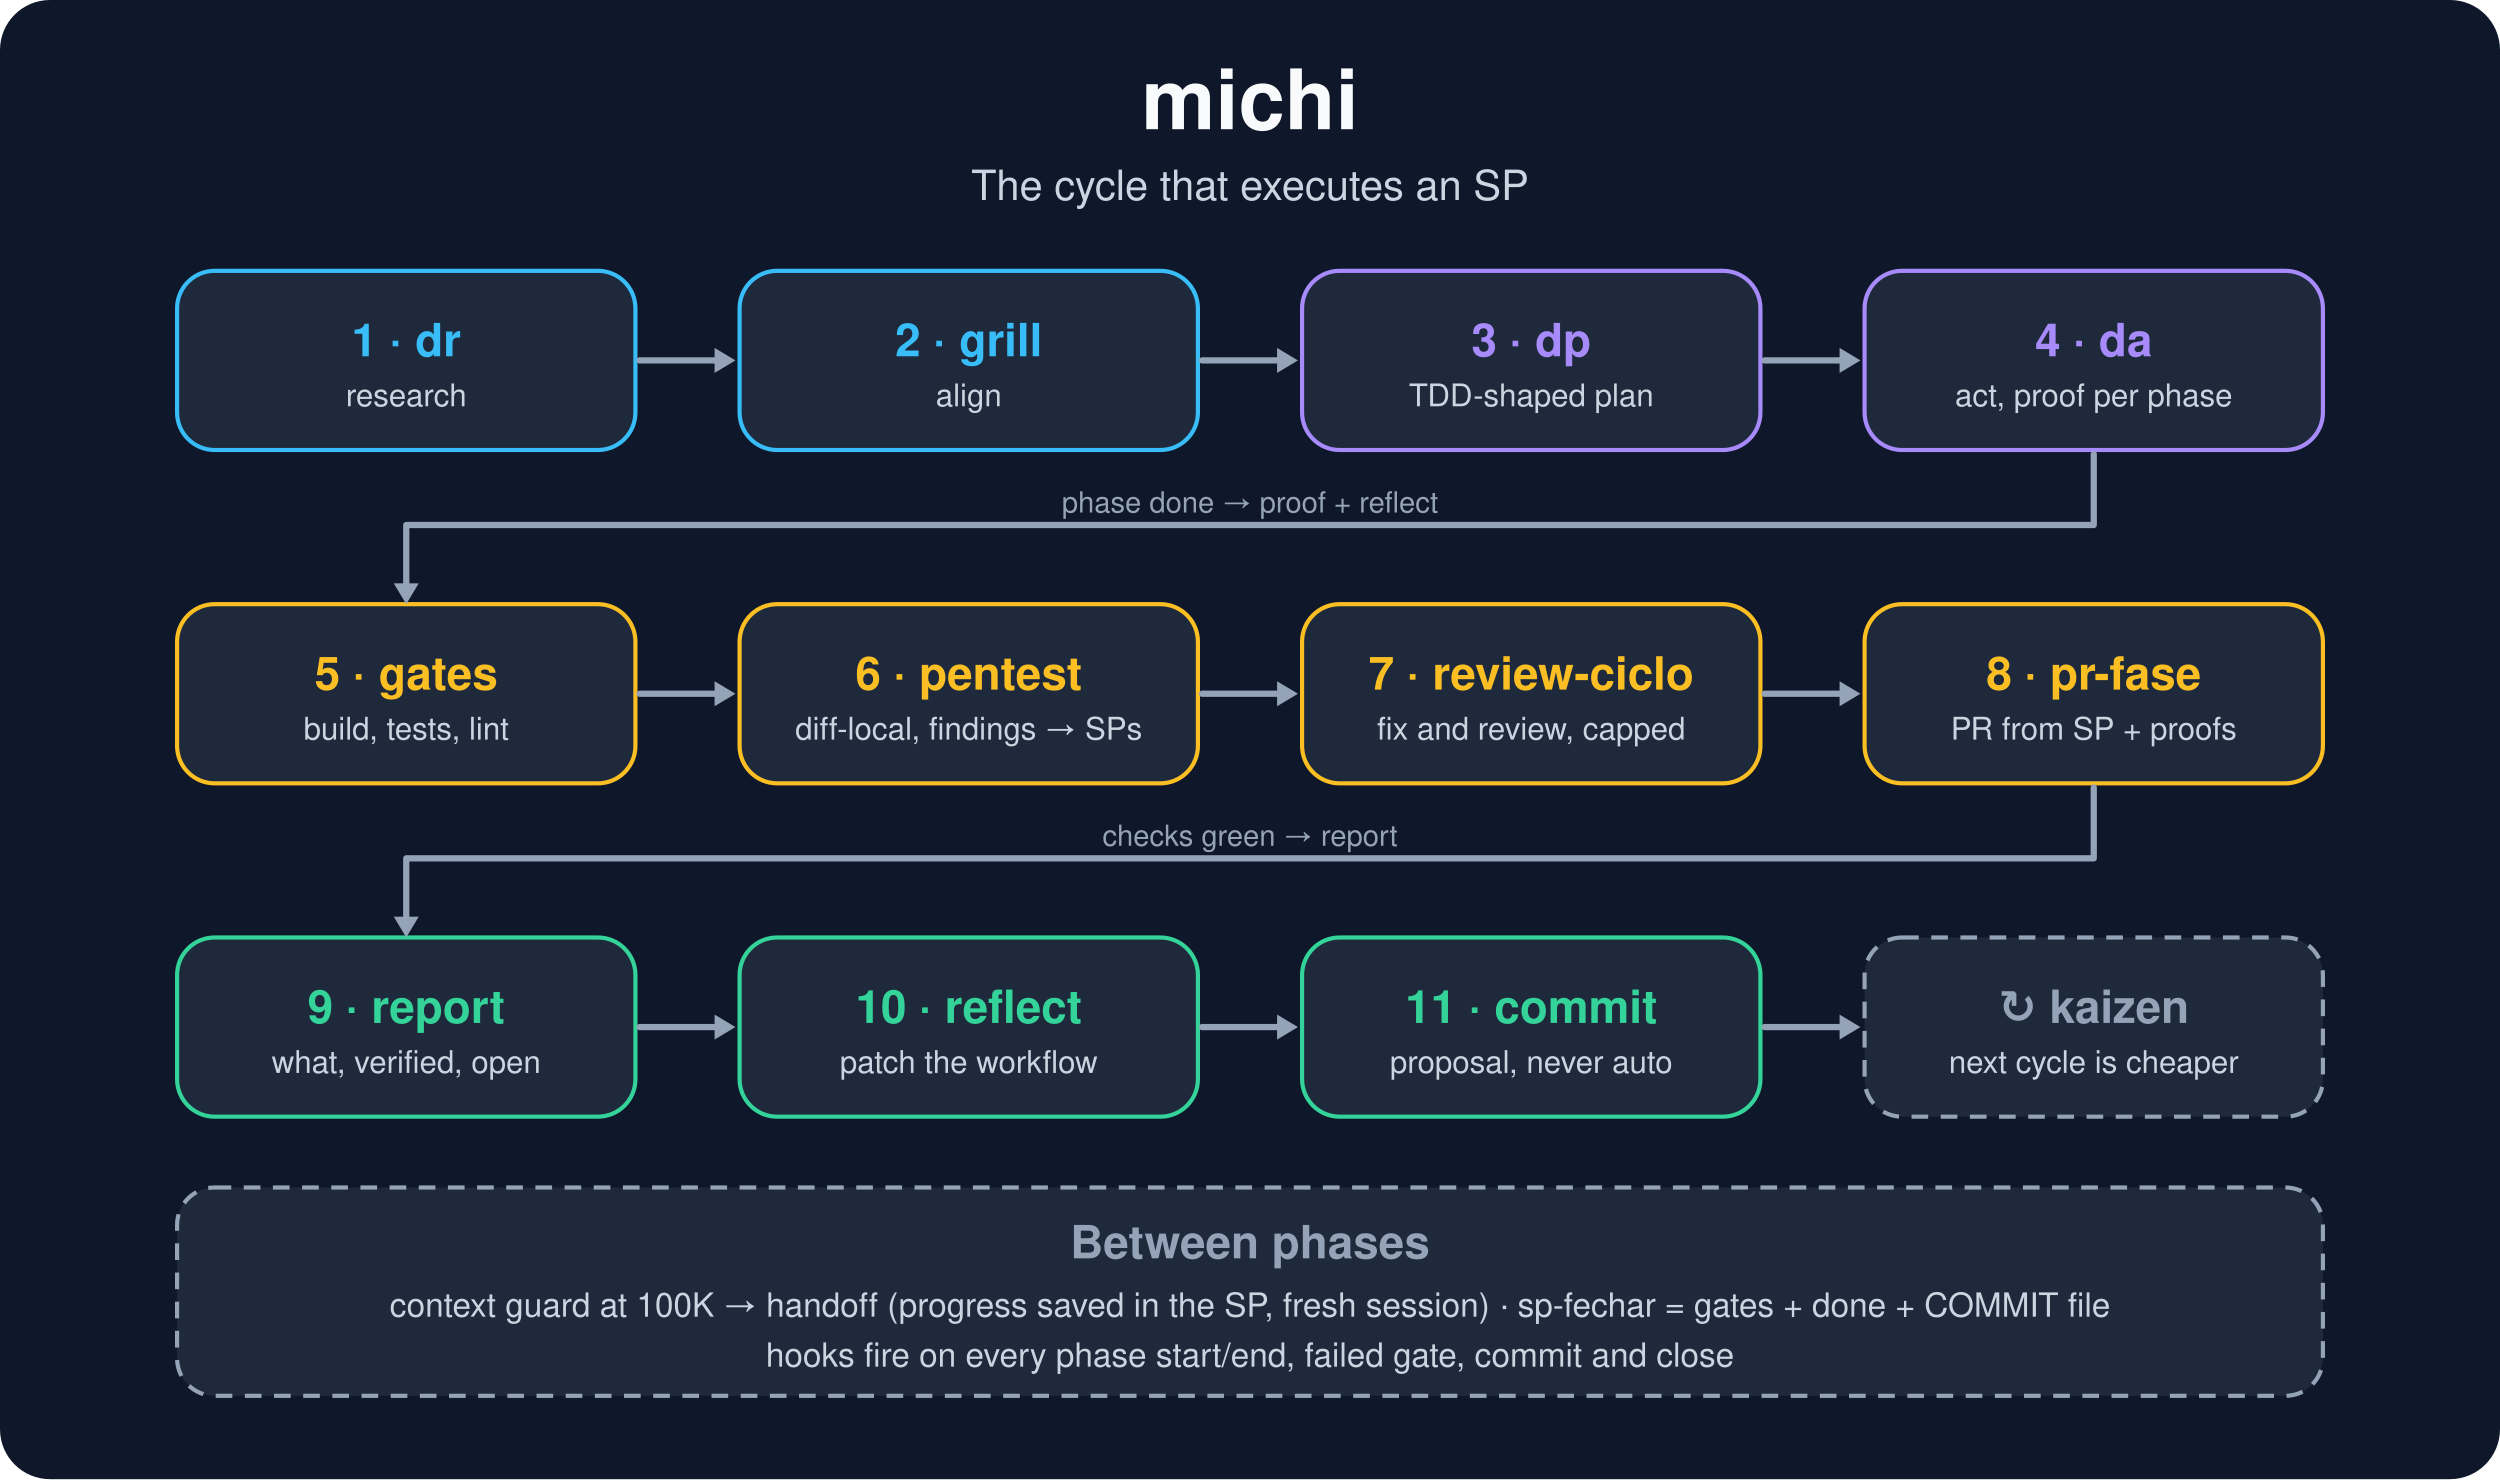
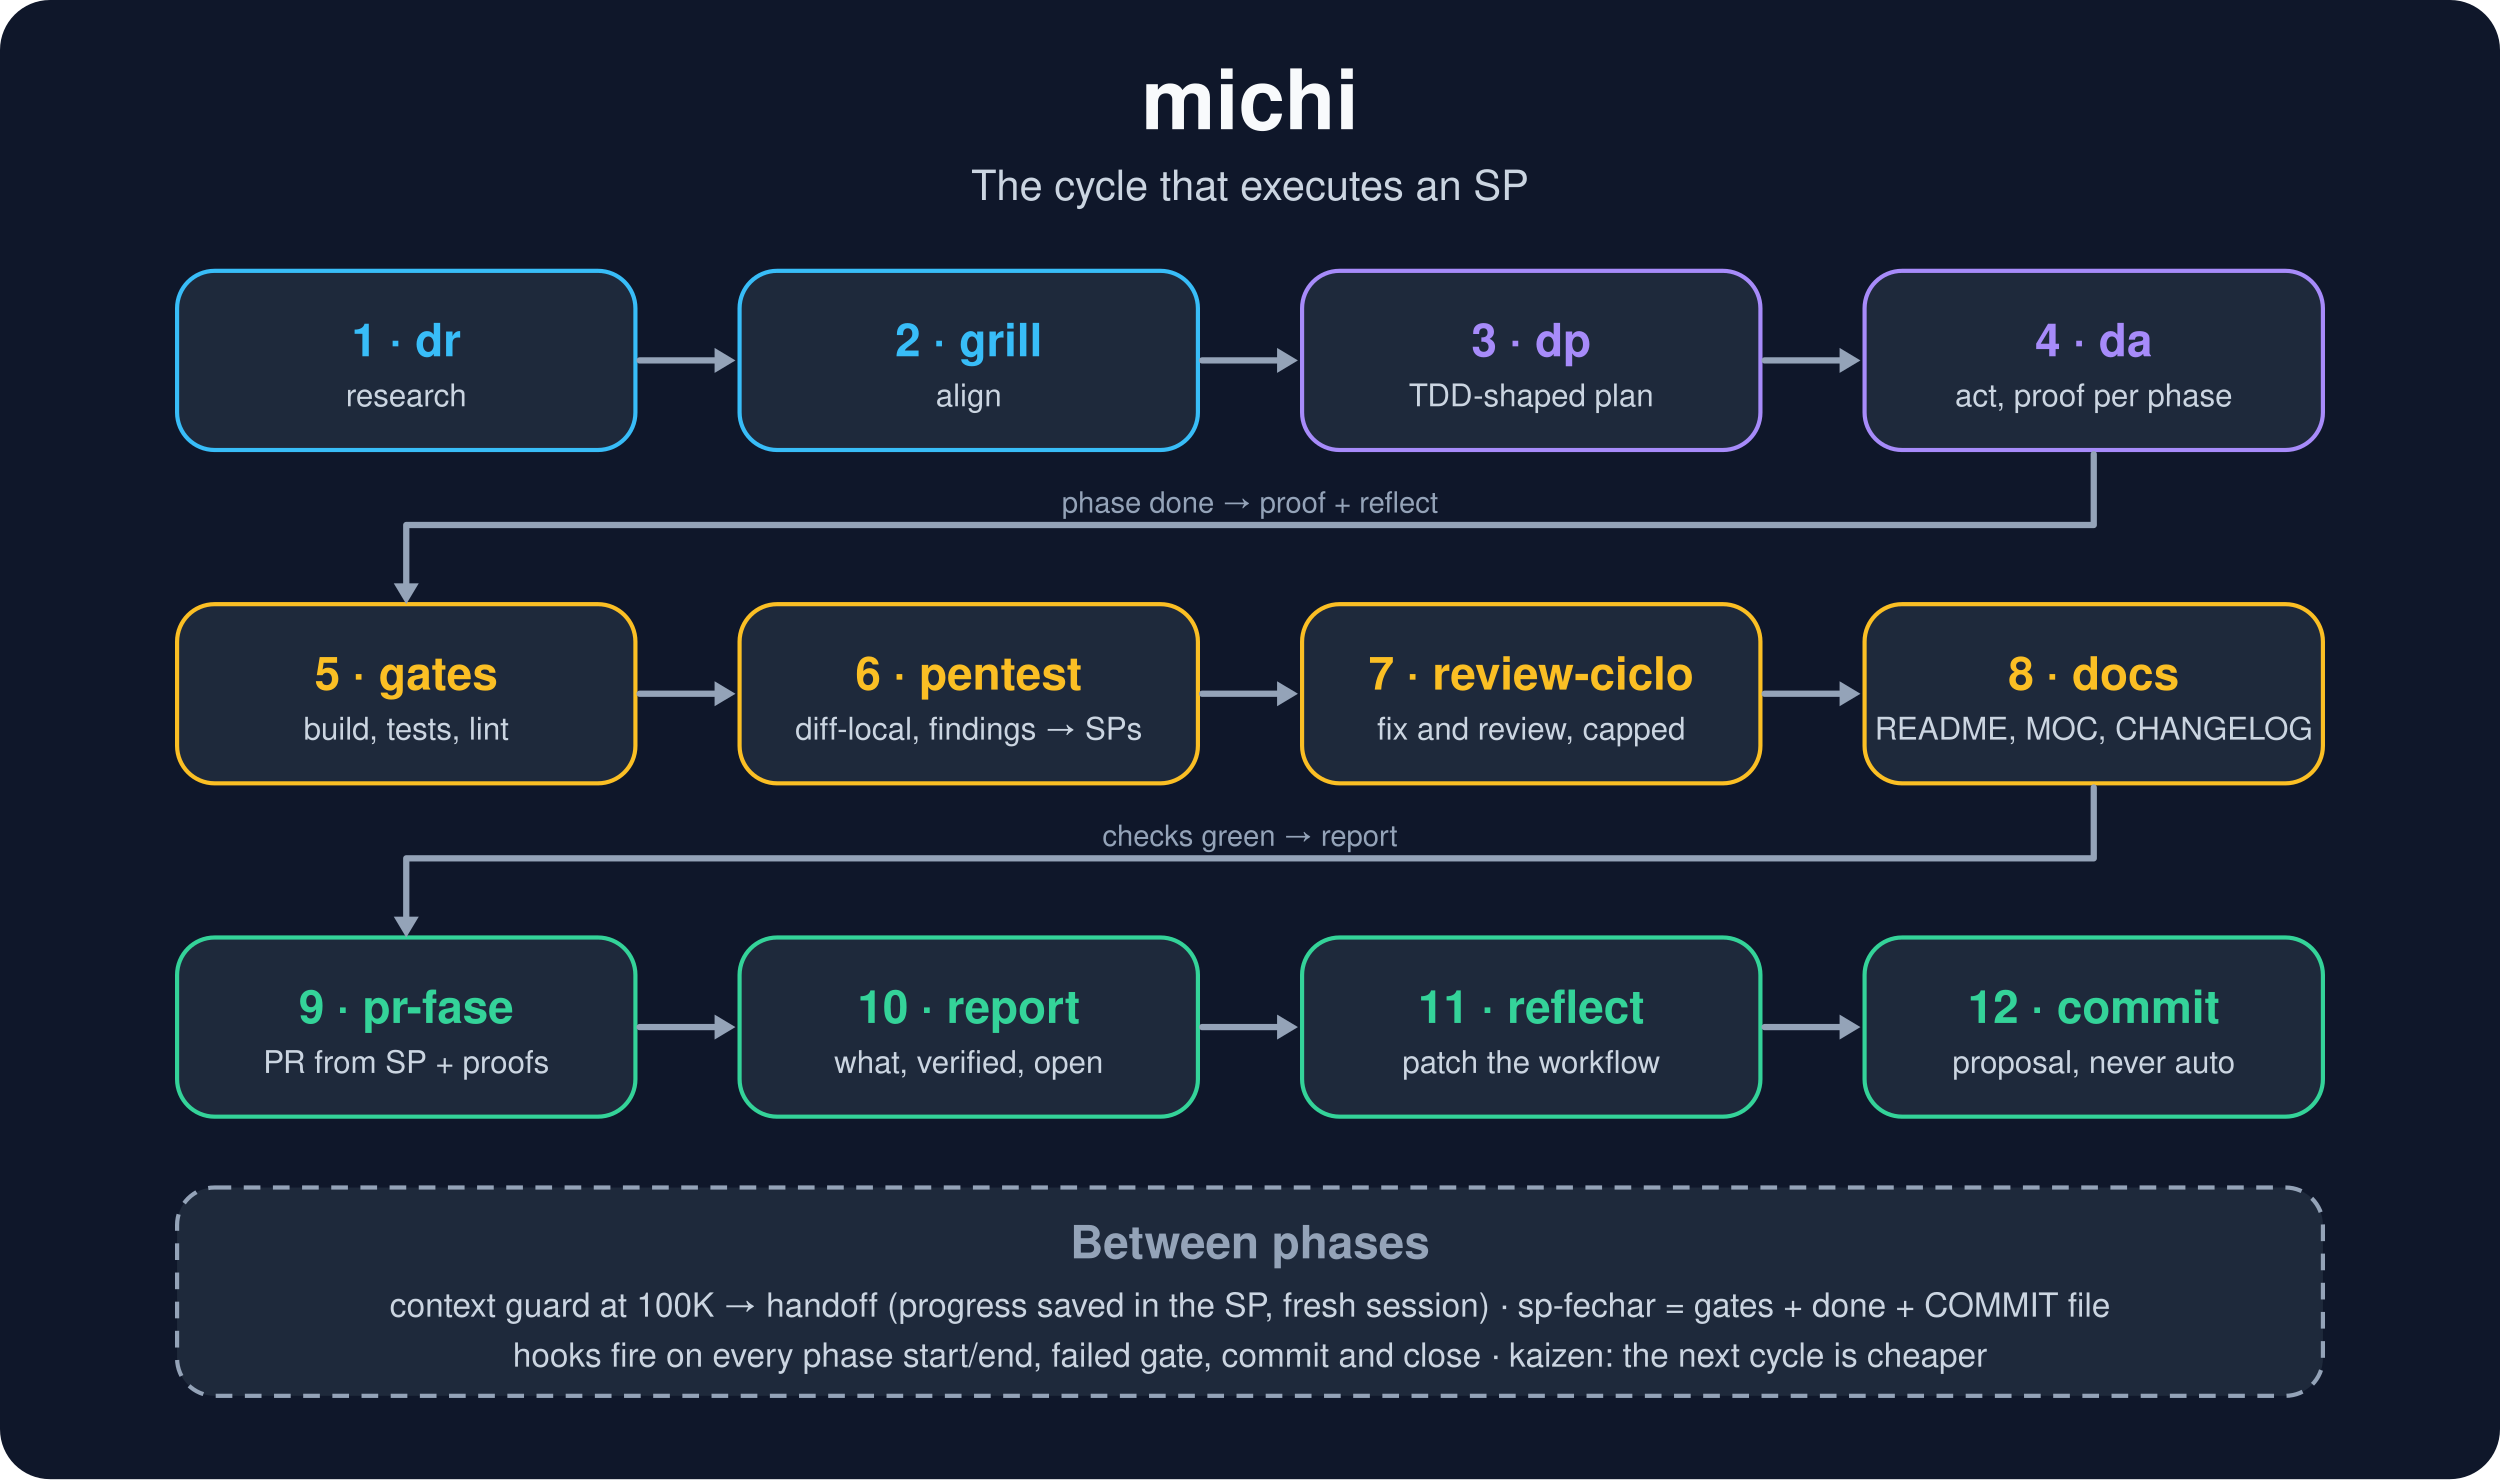
<svg xmlns="http://www.w3.org/2000/svg" width="1200" height="710" viewBox="0 0 1200 710" role="img" aria-labelledby="t d">
  <rect width="1200" height="710" rx="24" fill="#0f172a" />
  <g font-family="Segoe UI, Helvetica, Arial, sans-serif">
    <text x="600.0" y="62" text-anchor="middle" font-size="40" font-weight="700" fill="#f8fafc">michi</text>
    <text x="600.0" y="96" text-anchor="middle" font-size="20" fill="#cbd5e1">The cycle that executes an SP</text>
    <rect x="85" y="130" width="220" height="86" rx="18" fill="#1e293b" stroke="#38bdf8" stroke-width="2" />
    <text x="195.0" y="171.0" text-anchor="middle" font-size="22" font-weight="600" fill="#38bdf8">1 · dr</text>
    <text x="195.0" y="195.0" text-anchor="middle" font-size="15" fill="#cbd5e1">research</text>
    <path d="M307 173H345" stroke="#94a3b8" stroke-width="3" stroke-linecap="round" />
    <path d="M353 173l-10-6v12z" fill="#94a3b8" />
    <rect x="355" y="130" width="220" height="86" rx="18" fill="#1e293b" stroke="#38bdf8" stroke-width="2" />
    <text x="465.0" y="171.0" text-anchor="middle" font-size="22" font-weight="600" fill="#38bdf8">2 · grill</text>
    <text x="465.0" y="195.0" text-anchor="middle" font-size="15" fill="#cbd5e1">align</text>
    <path d="M577 173H615" stroke="#94a3b8" stroke-width="3" stroke-linecap="round" />
    <path d="M623 173l-10-6v12z" fill="#94a3b8" />
    <rect x="625" y="130" width="220" height="86" rx="18" fill="#1e293b" stroke="#a78bfa" stroke-width="2" />
    <text x="735.0" y="171.0" text-anchor="middle" font-size="22" font-weight="600" fill="#a78bfa">3 · dp</text>
    <text x="735.0" y="195.0" text-anchor="middle" font-size="15" fill="#cbd5e1">TDD-shaped plan</text>
    <path d="M847 173H885" stroke="#94a3b8" stroke-width="3" stroke-linecap="round" />
    <path d="M893 173l-10-6v12z" fill="#94a3b8" />
    <rect x="895" y="130" width="220" height="86" rx="18" fill="#1e293b" stroke="#a78bfa" stroke-width="2" />
    <text x="1005.0" y="171.0" text-anchor="middle" font-size="22" font-weight="600" fill="#a78bfa">4 · da</text>
    <text x="1005.0" y="195.0" text-anchor="middle" font-size="15" fill="#cbd5e1">act, proof per phase</text>
    <rect x="85" y="290" width="220" height="86" rx="18" fill="#1e293b" stroke="#fbbf24" stroke-width="2" />
    <text x="195.0" y="331.0" text-anchor="middle" font-size="22" font-weight="600" fill="#fbbf24">5 · gates</text>
    <text x="195.0" y="355.0" text-anchor="middle" font-size="15" fill="#cbd5e1">build, tests, lint</text>
    <path d="M307 333H345" stroke="#94a3b8" stroke-width="3" stroke-linecap="round" />
    <path d="M353 333l-10-6v12z" fill="#94a3b8" />
    <rect x="355" y="290" width="220" height="86" rx="18" fill="#1e293b" stroke="#fbbf24" stroke-width="2" />
    <text x="465.0" y="331.0" text-anchor="middle" font-size="22" font-weight="600" fill="#fbbf24">6 · pentest</text>
    <text x="465.0" y="355.0" text-anchor="middle" font-size="15" fill="#cbd5e1">diff-local, findings → SPs</text>
    <path d="M577 333H615" stroke="#94a3b8" stroke-width="3" stroke-linecap="round" />
    <path d="M623 333l-10-6v12z" fill="#94a3b8" />
    <rect x="625" y="290" width="220" height="86" rx="18" fill="#1e293b" stroke="#fbbf24" stroke-width="2" />
    <text x="735.0" y="331.0" text-anchor="middle" font-size="22" font-weight="600" fill="#fbbf24">7 · review-ciclo</text>
    <text x="735.0" y="355.0" text-anchor="middle" font-size="15" fill="#cbd5e1">fix and review, capped</text>
    <path d="M847 333H885" stroke="#94a3b8" stroke-width="3" stroke-linecap="round" />
    <path d="M893 333l-10-6v12z" fill="#94a3b8" />
    <rect x="895" y="290" width="220" height="86" rx="18" fill="#1e293b" stroke="#fbbf24" stroke-width="2" />
-     <text x="1005.0" y="331.0" text-anchor="middle" font-size="22" font-weight="600" fill="#fbbf24">8 · pr-fase</text>
-     <text x="1005.0" y="355.0" text-anchor="middle" font-size="15" fill="#cbd5e1">PR from SP + proofs</text>
+     <text x="1005.0" y="331.0" text-anchor="middle" font-size="22" font-weight="600" fill="#fbbf24">8 · docs</text>
+     <text x="1005.0" y="355.0" text-anchor="middle" font-size="15" fill="#cbd5e1">README, MOC, CHANGELOG</text>
    <rect x="85" y="450" width="220" height="86" rx="18" fill="#1e293b" stroke="#34d399" stroke-width="2" />
-     <text x="195.0" y="491.0" text-anchor="middle" font-size="22" font-weight="600" fill="#34d399">9 · report</text>
-     <text x="195.0" y="515.0" text-anchor="middle" font-size="15" fill="#cbd5e1">what, verified, open</text>
+     <text x="195.0" y="491.0" text-anchor="middle" font-size="22" font-weight="600" fill="#34d399">9 · pr-fase</text>
+     <text x="195.0" y="515.0" text-anchor="middle" font-size="15" fill="#cbd5e1">PR from SP + proofs</text>
    <path d="M307 493H345" stroke="#94a3b8" stroke-width="3" stroke-linecap="round" />
    <path d="M353 493l-10-6v12z" fill="#94a3b8" />
    <rect x="355" y="450" width="220" height="86" rx="18" fill="#1e293b" stroke="#34d399" stroke-width="2" />
-     <text x="465.0" y="491.0" text-anchor="middle" font-size="22" font-weight="600" fill="#34d399">10 · reflect</text>
-     <text x="465.0" y="515.0" text-anchor="middle" font-size="15" fill="#cbd5e1">patch the workflow</text>
+     <text x="465.0" y="491.0" text-anchor="middle" font-size="22" font-weight="600" fill="#34d399">10 · report</text>
+     <text x="465.0" y="515.0" text-anchor="middle" font-size="15" fill="#cbd5e1">what, verified, open</text>
    <path d="M577 493H615" stroke="#94a3b8" stroke-width="3" stroke-linecap="round" />
    <path d="M623 493l-10-6v12z" fill="#94a3b8" />
    <rect x="625" y="450" width="220" height="86" rx="18" fill="#1e293b" stroke="#34d399" stroke-width="2" />
-     <text x="735.0" y="491.0" text-anchor="middle" font-size="22" font-weight="600" fill="#34d399">11 · commit</text>
-     <text x="735.0" y="515.0" text-anchor="middle" font-size="15" fill="#cbd5e1">proposal, never auto</text>
+     <text x="735.0" y="491.0" text-anchor="middle" font-size="22" font-weight="600" fill="#34d399">11 · reflect</text>
+     <text x="735.0" y="515.0" text-anchor="middle" font-size="15" fill="#cbd5e1">patch the workflow</text>
    <path d="M847 493H885" stroke="#94a3b8" stroke-width="3" stroke-linecap="round" />
    <path d="M893 493l-10-6v12z" fill="#94a3b8" />
-     <rect x="895" y="450" width="220" height="86" rx="18" fill="#1e293b" stroke="#94a3b8" stroke-width="2" stroke-dasharray="8 6" />
-     <text x="1005.0" y="491.0" text-anchor="middle" font-size="22" font-weight="600" fill="#94a3b8">↻ kaizen</text>
-     <text x="1005.0" y="515.0" text-anchor="middle" font-size="15" fill="#cbd5e1">next cycle is cheaper</text>
+     <rect x="895" y="450" width="220" height="86" rx="18" fill="#1e293b" stroke="#34d399" stroke-width="2" />
+     <text x="1005.0" y="491.0" text-anchor="middle" font-size="22" font-weight="600" fill="#34d399">12 · commit</text>
+     <text x="1005.0" y="515.0" text-anchor="middle" font-size="15" fill="#cbd5e1">proposal, never auto</text>
    <path d="M1005 218V252H195V282" stroke="#94a3b8" stroke-width="3" fill="none" stroke-linecap="round" stroke-linejoin="round" />
    <path d="M195 290l-6-10h12z" fill="#94a3b8" />
    <text x="600" y="246" text-anchor="middle" font-size="14" fill="#94a3b8">phase done → proof + reflect</text>
    <path d="M1005 378V412H195V442" stroke="#94a3b8" stroke-width="3" fill="none" stroke-linecap="round" stroke-linejoin="round" />
    <path d="M195 450l-6-10h12z" fill="#94a3b8" />
    <text x="600" y="406" text-anchor="middle" font-size="14" fill="#94a3b8">checks green → report</text>
    <rect x="85" y="570" width="1030" height="100" rx="18" fill="#1e293b" stroke="#94a3b8" stroke-width="2" stroke-dasharray="8 6" />
    <text x="600.0" y="604" text-anchor="middle" font-size="22" font-weight="700" fill="#94a3b8">Between phases</text>
    <text x="600.0" y="632" text-anchor="middle" font-size="16" fill="#cbd5e1">context guard at 100K → handoff (progress saved in the SP, fresh session) · sp-fechar = gates + done + COMMIT file</text>
-     <text x="600.0" y="656" text-anchor="middle" font-size="16" fill="#cbd5e1">hooks fire on every phase start/end, failed gate, commit and close</text>
+     <text x="600.0" y="656" text-anchor="middle" font-size="16" fill="#cbd5e1">hooks fire on every phase start/end, failed gate, commit and close · kaizen: the next cycle is cheaper</text>
  </g>
</svg>
